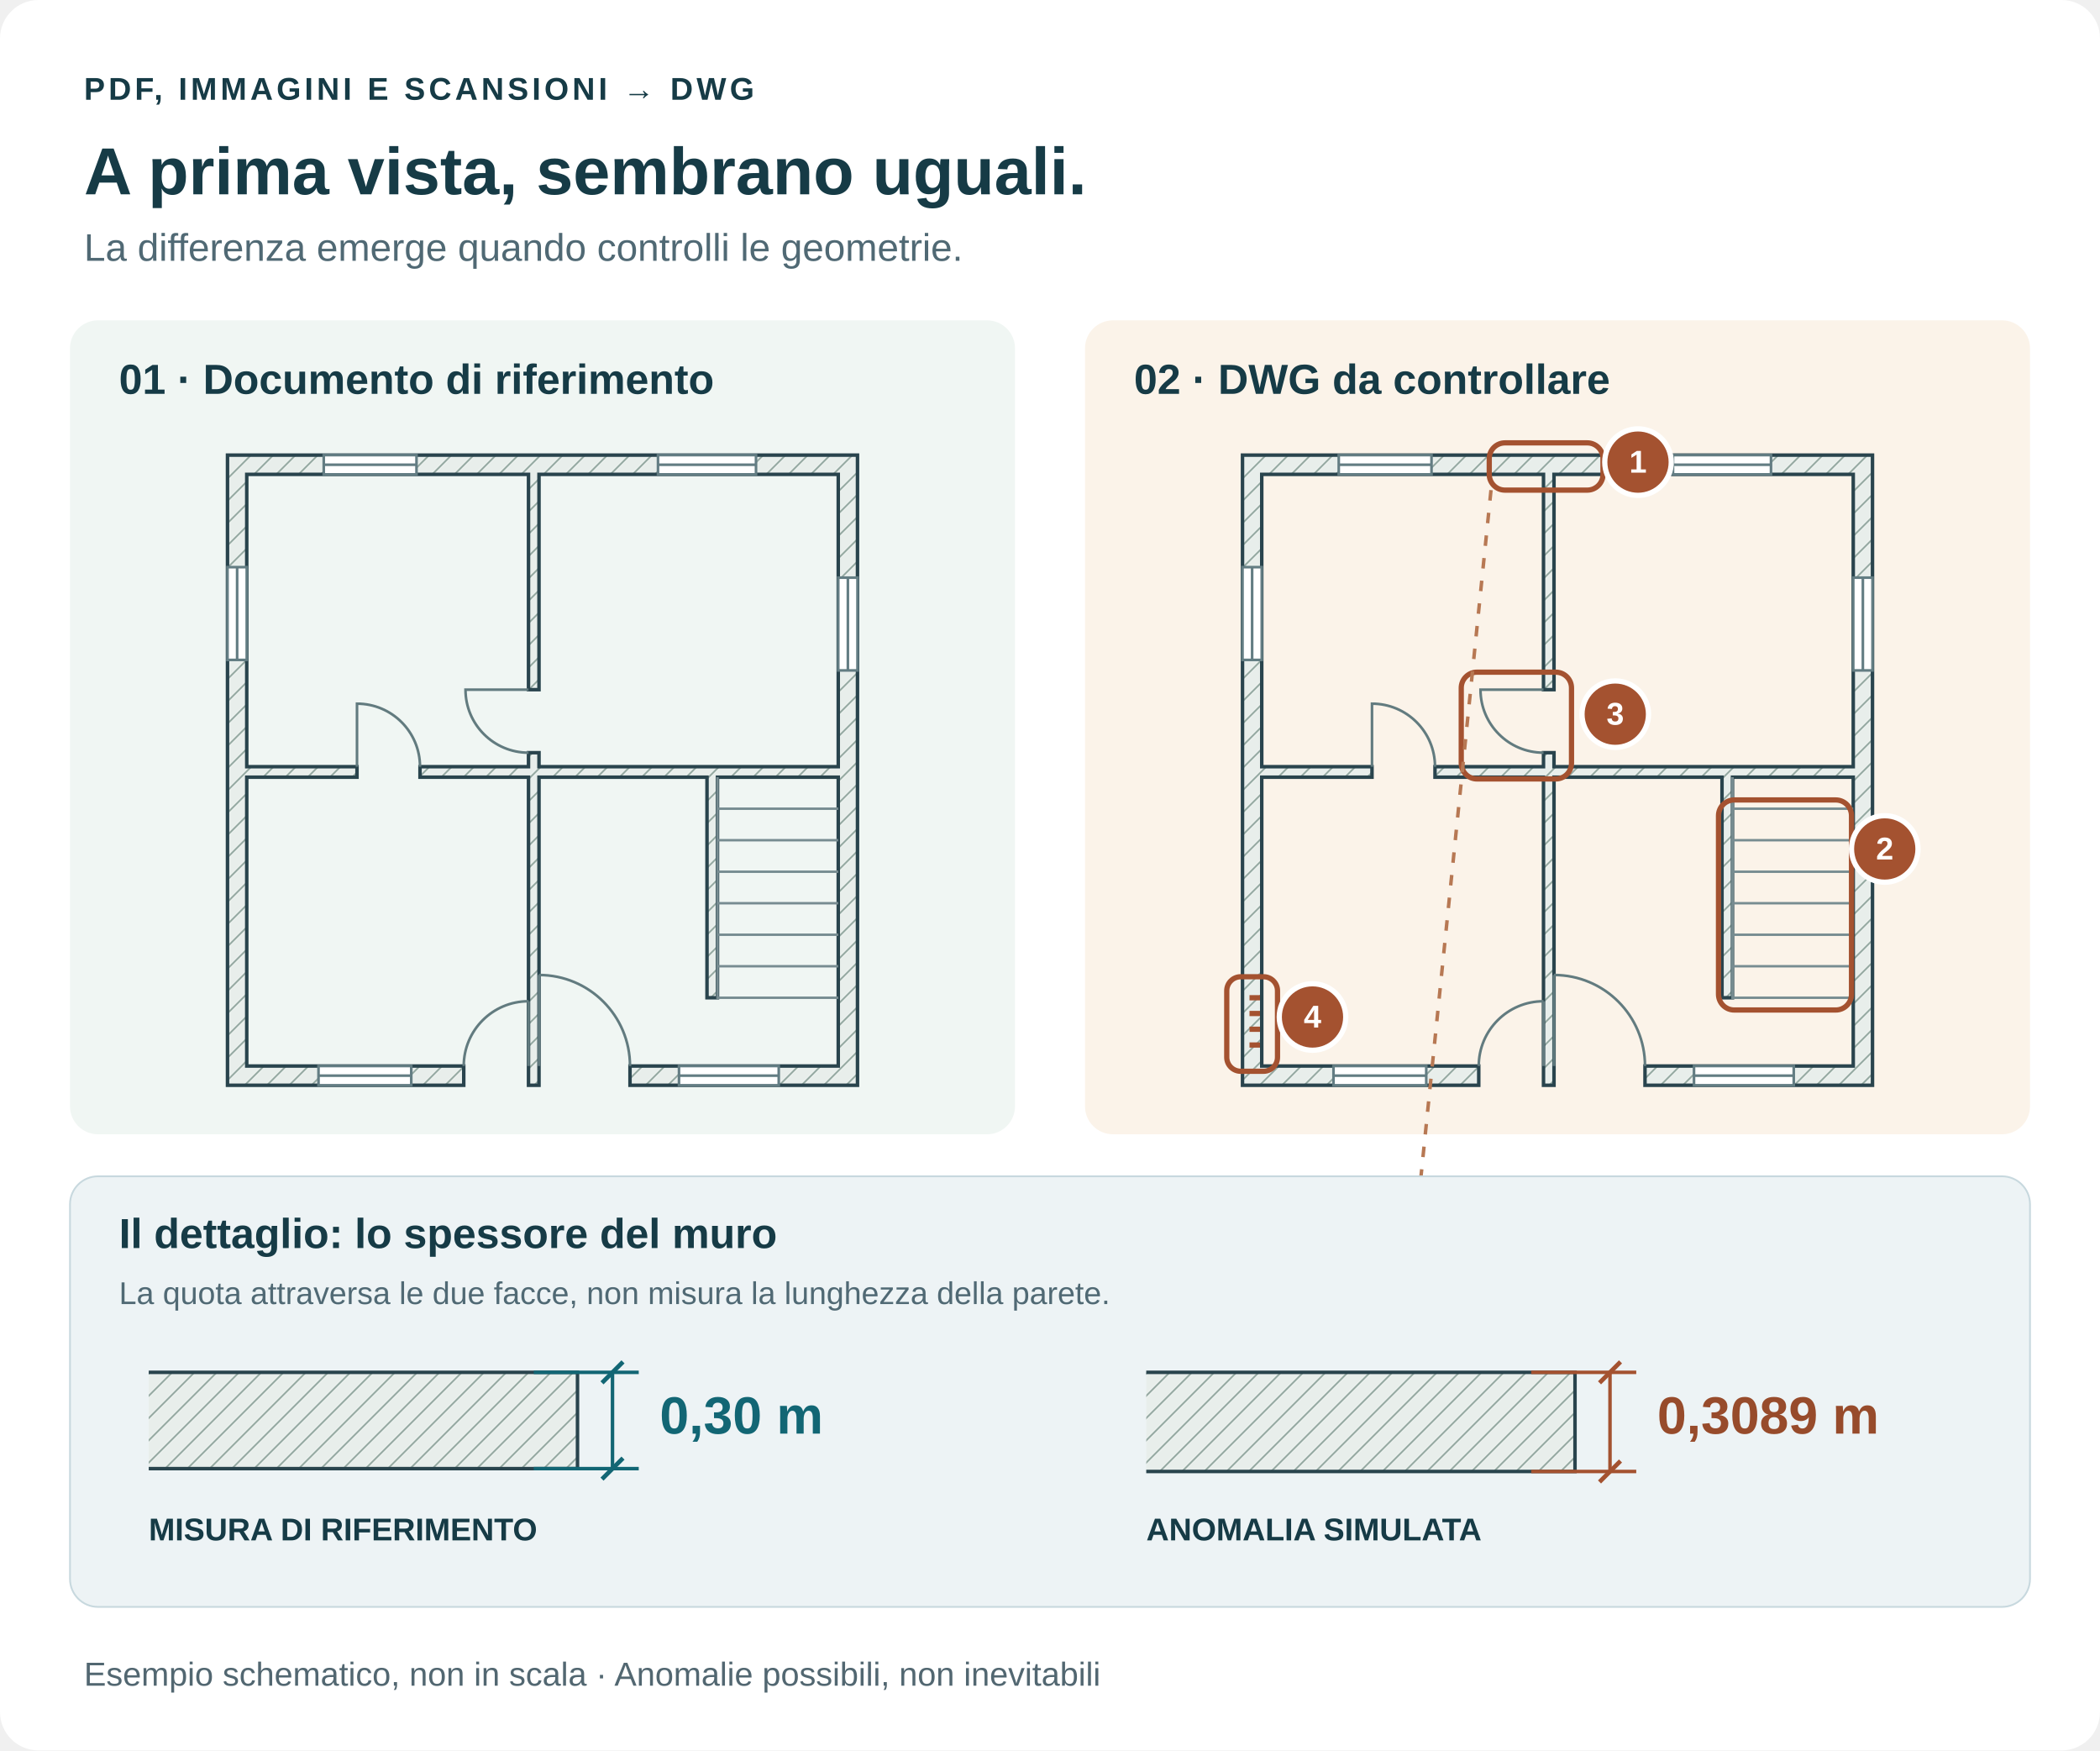
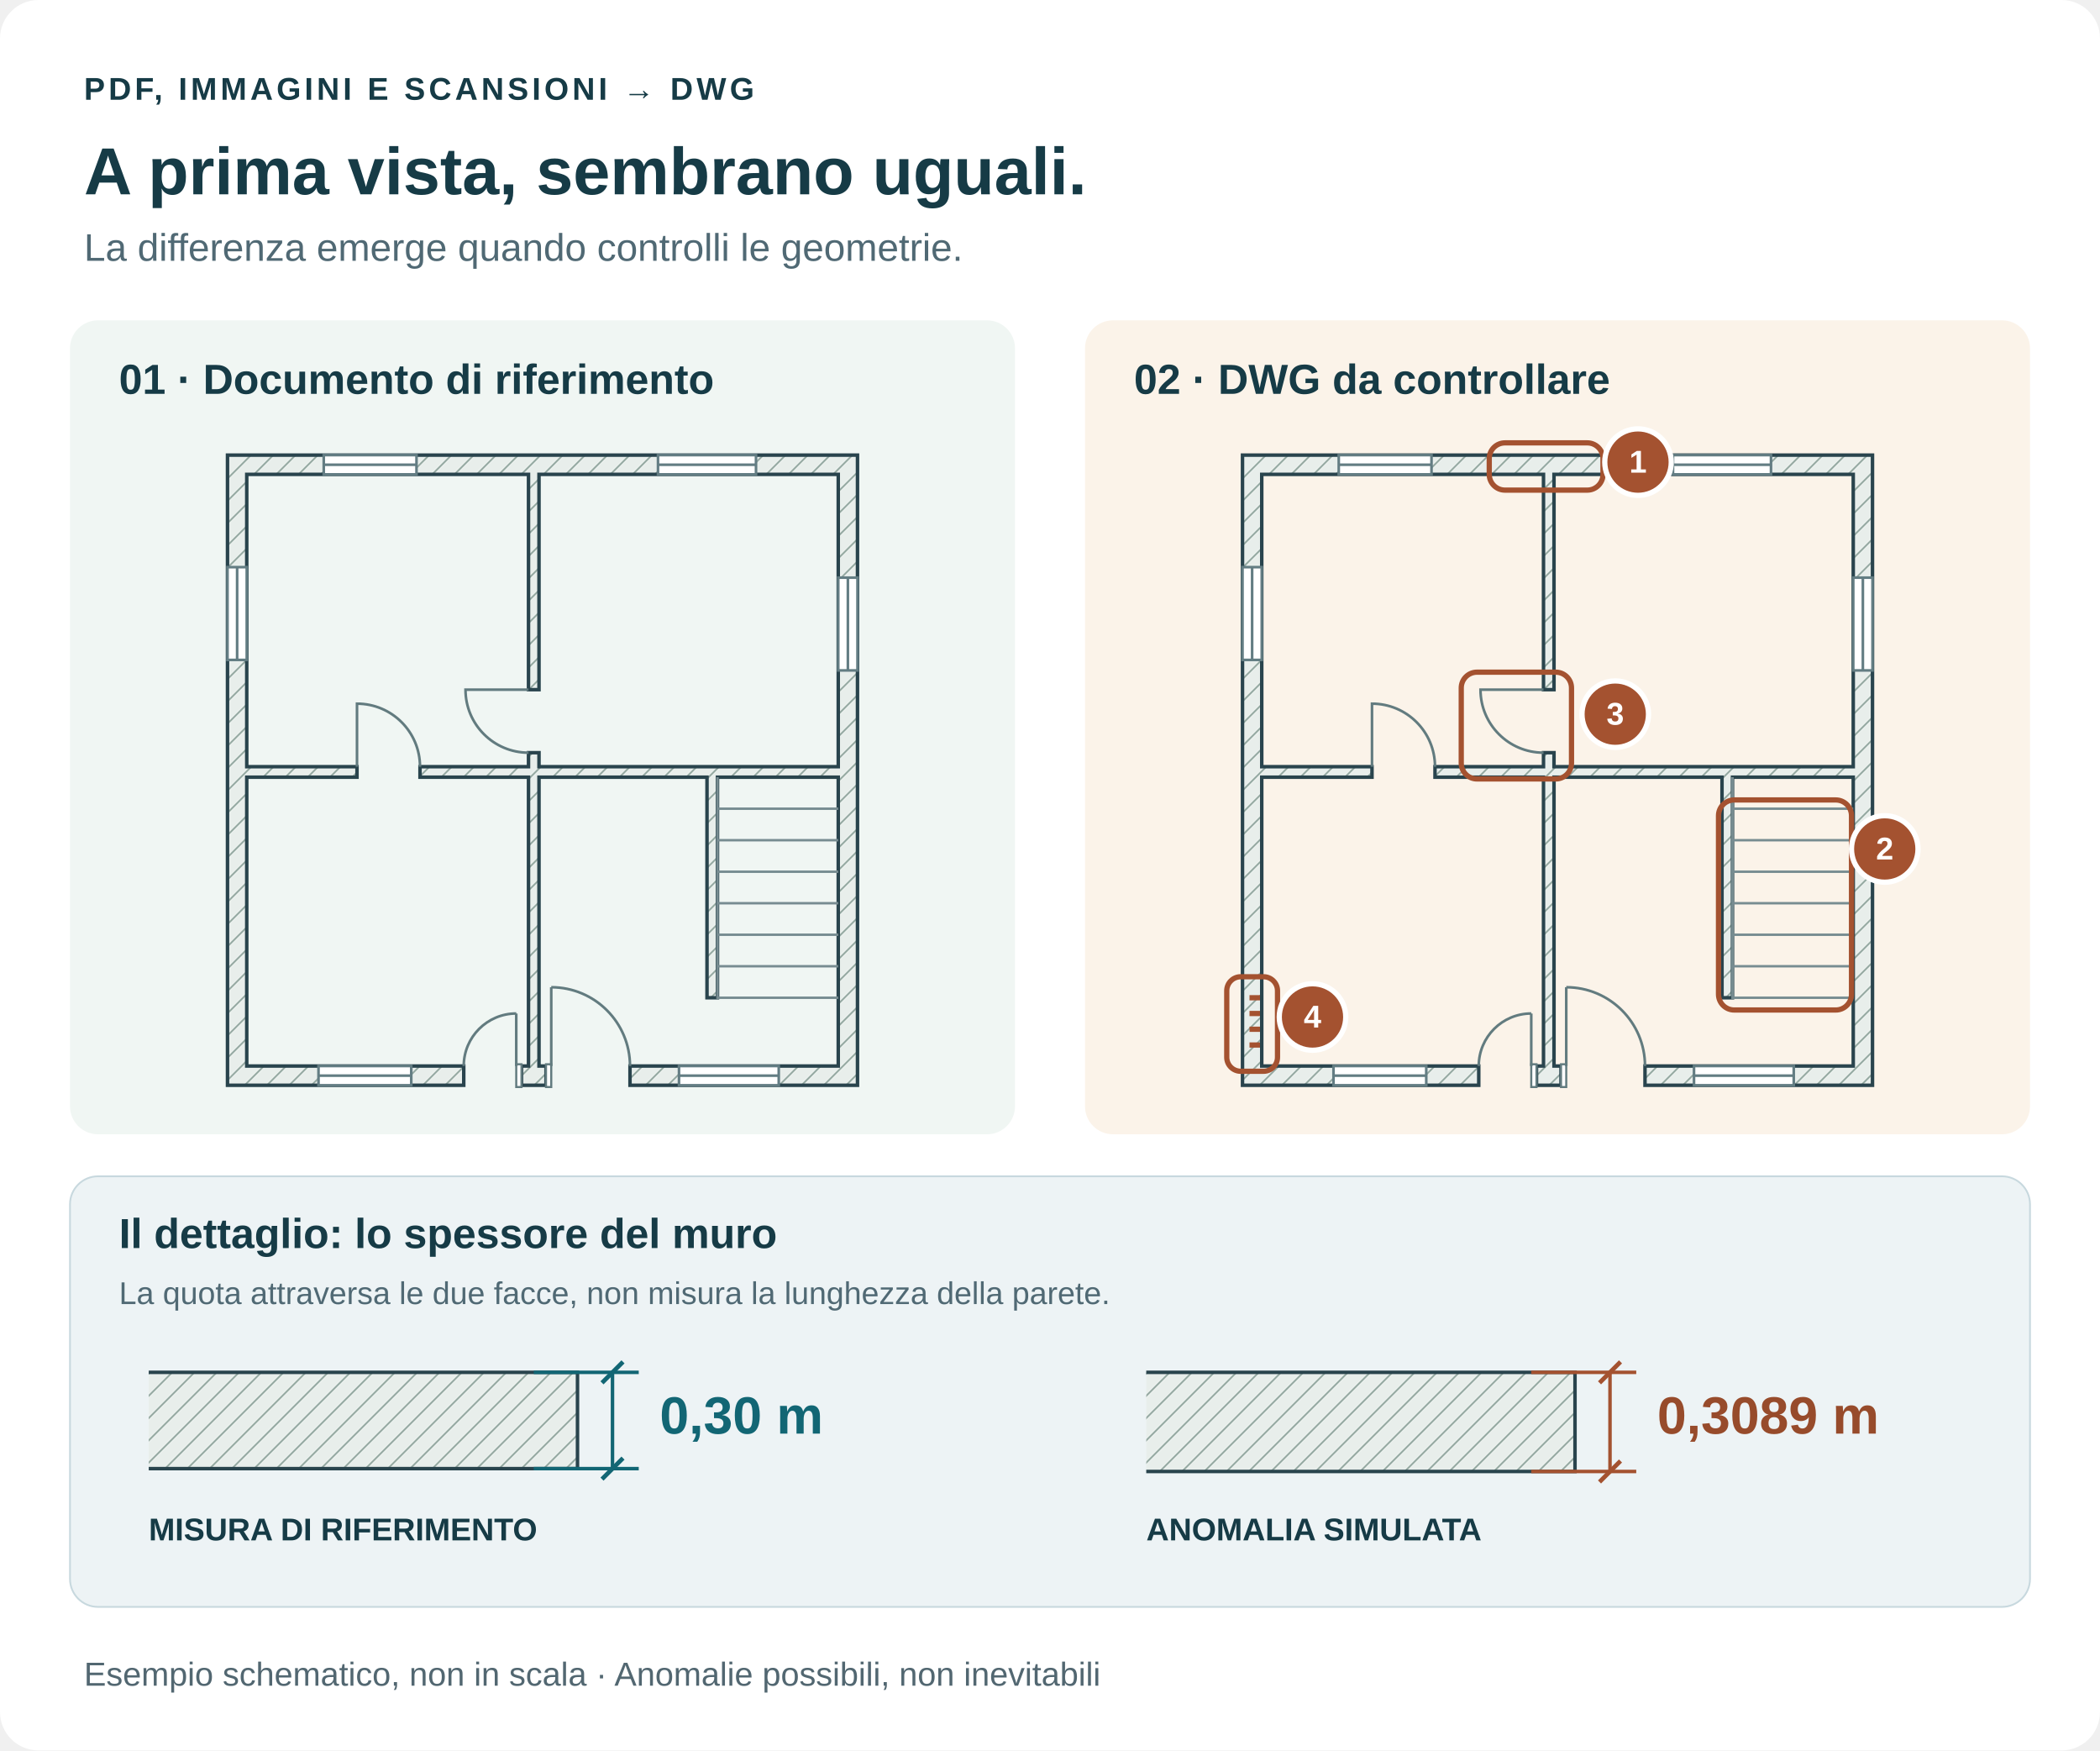
<svg xmlns="http://www.w3.org/2000/svg" width="1200" height="1000" viewBox="0 0 1200 1000" role="img" aria-labelledby="title desc">
  <defs>
    <pattern id="hatch" width="9" height="9" patternUnits="userSpaceOnUse" patternTransform="rotate(45)">
      <rect width="9" height="9" fill="#e8eeeb" />
      <path d="M0 0V9" stroke="#9baea7" stroke-width="2" />
    </pattern>
    <g id="plan" fill="url(#hatch)" stroke="#29444d" stroke-width="2">
-       <path d="M178 134L178 11L349 11L349 178L178 178L178 170L172 170L172 178L110 178L110 184L172 184L172 349L172 360L178 360L178 349L178 184L274 184L274 310L280 310L280 184L349 184L349 349L230 349L230 360L349 360L360 360L360 349L360 11L360 0L349 0L11 0L0 0L0 11L0 349L0 360L11 360L135 360L135 349L11 349L11 184L74 184L74 178L11 178L11 11L172 11L172 134Z" />
+       <path d="M178 134L178 11L349 11L349 178L178 178L178 170L172 170L172 178L110 178L110 184L172 184L172 349L168 349L168 360L182 360L182 349L178 349L178 184L274 184L274 310L280 310L280 184L349 184L349 349L230 349L230 360L349 360L360 360L360 349L360 11L360 0L349 0L11 0L0 0L0 11L0 349L0 360L11 360L135 360L135 349L11 349L11 184L74 184L74 178L11 178L11 11L172 11L172 134Z" />
      <g fill="#fff" stroke="#637d83" stroke-width="1.5">
        <path d="M55 0H108V11H55ZM246 0H302V11H246ZM0 64H11V117H0ZM349 70H360V123H349ZM52 349H105V360H52ZM258 349H315V360H258Z" />
        <path d="M55 5.5H108M246 5.5H302M5.5 64V117M354.5 70V123M52 354.5H105M258 354.5H315" />
      </g>
+       <g fill="#fff" stroke="#627b7f" stroke-width="1.2">
+         <path d="M165 348H168V361H165ZM182 348H185V361H182Z" />
+       </g>
      <g fill="none" stroke="#627b7f" stroke-width="1.5">
-         <path d="M172 134H136A36 36 0 0 0 172 170M74 178V142A36 36 0 0 1 110 178M172 349V312M135 349A37 37 0 0 1 172 312M178 349V297M230 349A52 52 0 0 0 178 297" />
+         <path d="M172 134H136A36 36 0 0 0 172 170M74 178V142A36 36 0 0 1 110 178M165 349V319M135 349A30 30 0 0 1 165 319M185 349V304M230 349A45 45 0 0 0 185 304" />
      </g>
      <g stroke="#778c91" stroke-width="1.4" fill="none">
        <path d="M280 184V310H349M280 202H349M280 220H349M280 238H349M280 256H349M280 274H349M280 292H349" />
      </g>
    </g>
    <g id="dot">
      <circle r="19" fill="#a45230" stroke="#fff" stroke-width="3" />
    </g>
    <g id="tick">
      <path d="M-6 6L6-6" stroke="currentColor" stroke-width="2.5" />
    </g>
  </defs>
  <rect width="1200" height="1000" rx="22" fill="#fff" />
  <g font-family="Arial,Helvetica,sans-serif" fill="#163b46">
    <text x="48" y="57" font-size="18" font-weight="700" letter-spacing="2">PDF, IMMAGINI E SCANSIONI → DWG</text>
    <text x="48" y="111" font-size="38" font-weight="700">A prima vista, sembrano uguali.</text>
    <text x="48" y="149" font-size="22" fill="#506974">La differenza emerge quando controlli le geometrie.</text>
    <rect x="40" y="183" width="540" height="465" rx="16" fill="#f0f6f3" />
    <rect x="620" y="183" width="540" height="465" rx="16" fill="#fbf3e9" />
    <text x="68" y="225" font-size="24" font-weight="700">01 · Documento di riferimento</text>
    <text x="648" y="225" font-size="24" font-weight="700">02 · DWG da controllare</text>
    <use href="#plan" x="130" y="260" />
    <use href="#plan" x="710" y="260" />
    <g stroke="#a45230" stroke-width="3" fill="none">
      <rect x="851" y="253" width="65" height="27" rx="9" />
      <rect x="982" y="457" width="76" height="120" rx="9" />
      <rect x="835" y="384" width="63" height="61" rx="9" />
      <path d="M714 570L720 570M714 579L720 579M714 588L720 588M714 597L720 597" />
      <rect x="701" y="558" width="29" height="54" rx="8" />
    </g>
    <g font-size="18" font-weight="700" fill="#fff" text-anchor="middle">
      <use href="#dot" x="936" y="264" />
      <text x="936" y="270">1</text>
      <use href="#dot" x="1077" y="485" />
      <text x="1077" y="491">2</text>
      <use href="#dot" x="923" y="408" />
      <text x="923" y="414">3</text>
      <use href="#dot" x="750" y="581" />
      <text x="750" y="587">4</text>
    </g>
-     <path d="M852 280L812 672" stroke="#b77853" stroke-width="2" stroke-dasharray="6 7" />
    <rect x="40" y="672" width="1120" height="246" rx="16" fill="#edf3f5" stroke="#c7d8de" />
    <text x="68" y="713" font-size="24" font-weight="700">Il dettaglio: lo spessore del muro</text>
    <text x="68" y="745" font-size="18" fill="#506974">La quota attraversa le due facce, non misura la lunghezza della parete.</text>
    <g transform="translate(85 784)">
      <path d="M0 0H245V55H0" fill="url(#hatch)" stroke="#29444d" stroke-width="2" />
      <path d="M220 0H280M220 55H280M265 0V55" fill="none" stroke="#126674" stroke-width="2" />
      <g color="#126674">
        <use href="#tick" x="265" />
        <use href="#tick" x="265" y="55" />
      </g>
      <text x="292" y="35" font-size="30" font-weight="700" fill="#126674">0,30 m</text>
      <text x="0" y="96" font-size="18" font-weight="700">MISURA DI RIFERIMENTO</text>
    </g>
    <g transform="translate(655 784)">
      <path d="M0 0H245V56.63H0" fill="url(#hatch)" stroke="#29444d" stroke-width="2" />
      <path d="M220 0H280M220 56.63H280M265 0V56.63" fill="none" stroke="#a45230" stroke-width="2" />
      <g color="#a45230">
        <use href="#tick" x="265" />
        <use href="#tick" x="265" y="56.63" />
      </g>
      <text x="292" y="35" font-size="30" font-weight="700" fill="#974b2b">0,3089 m</text>
      <text x="0" y="96" font-size="18" font-weight="700">ANOMALIA SIMULATA</text>
    </g>
    <text x="48" y="963" font-size="19" fill="#526771">Esempio schematico, non in scala · Anomalie possibili, non inevitabili</text>
  </g>
</svg>
